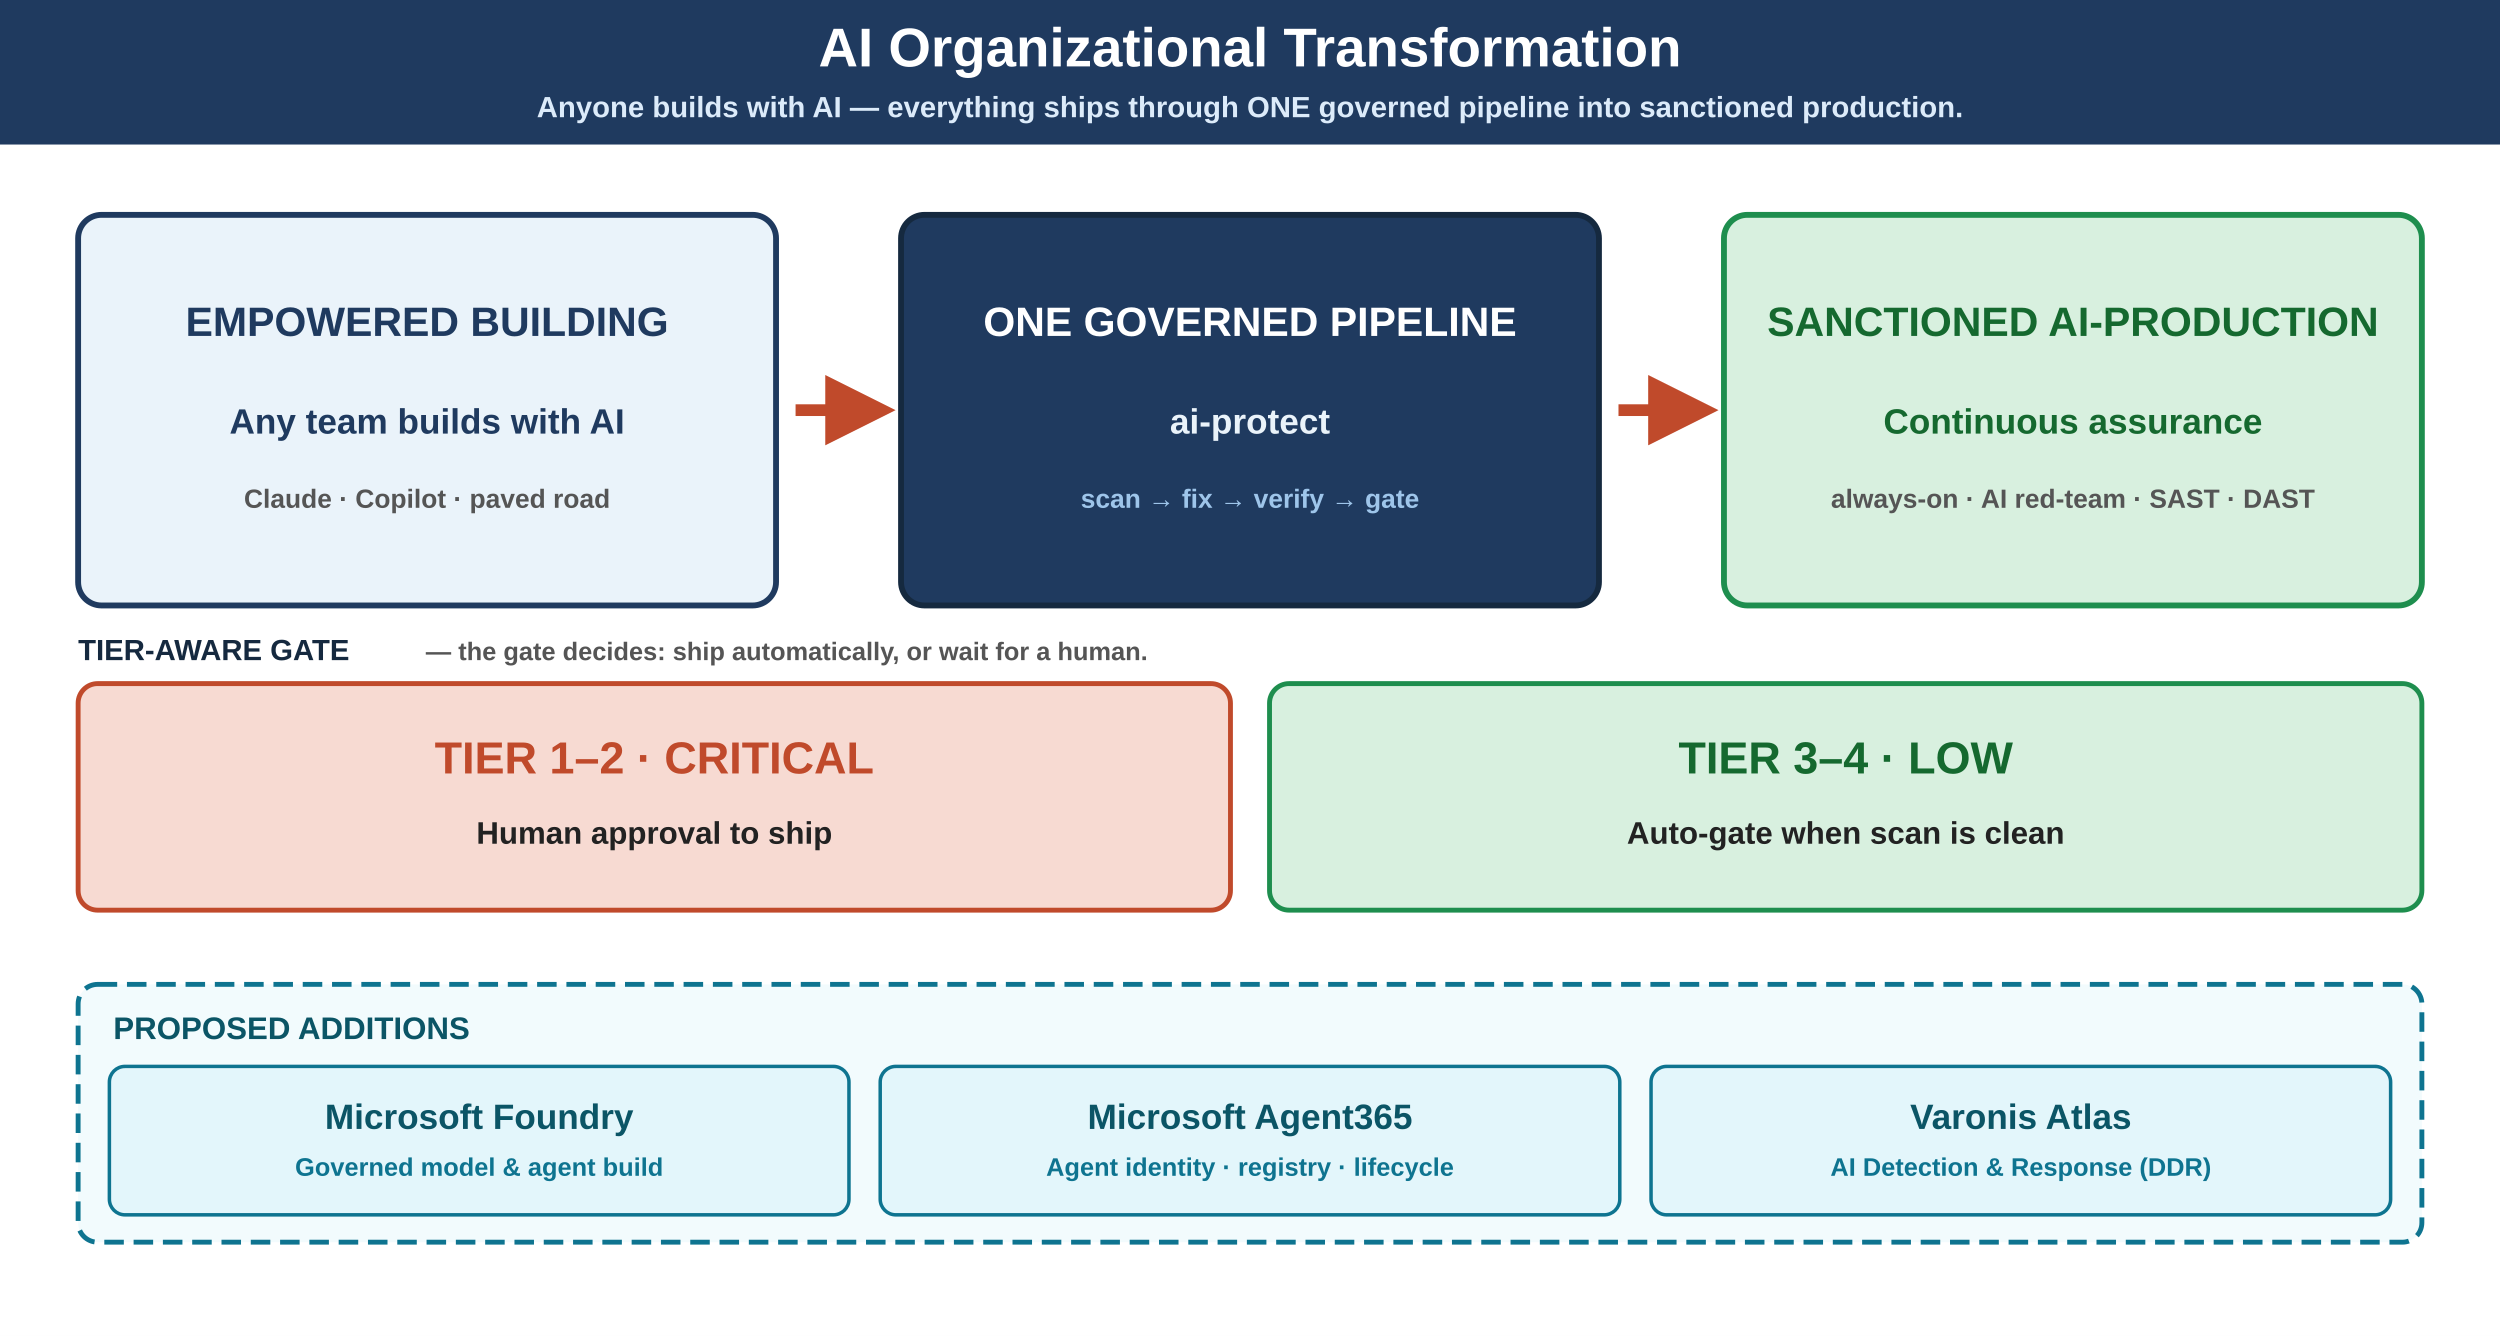
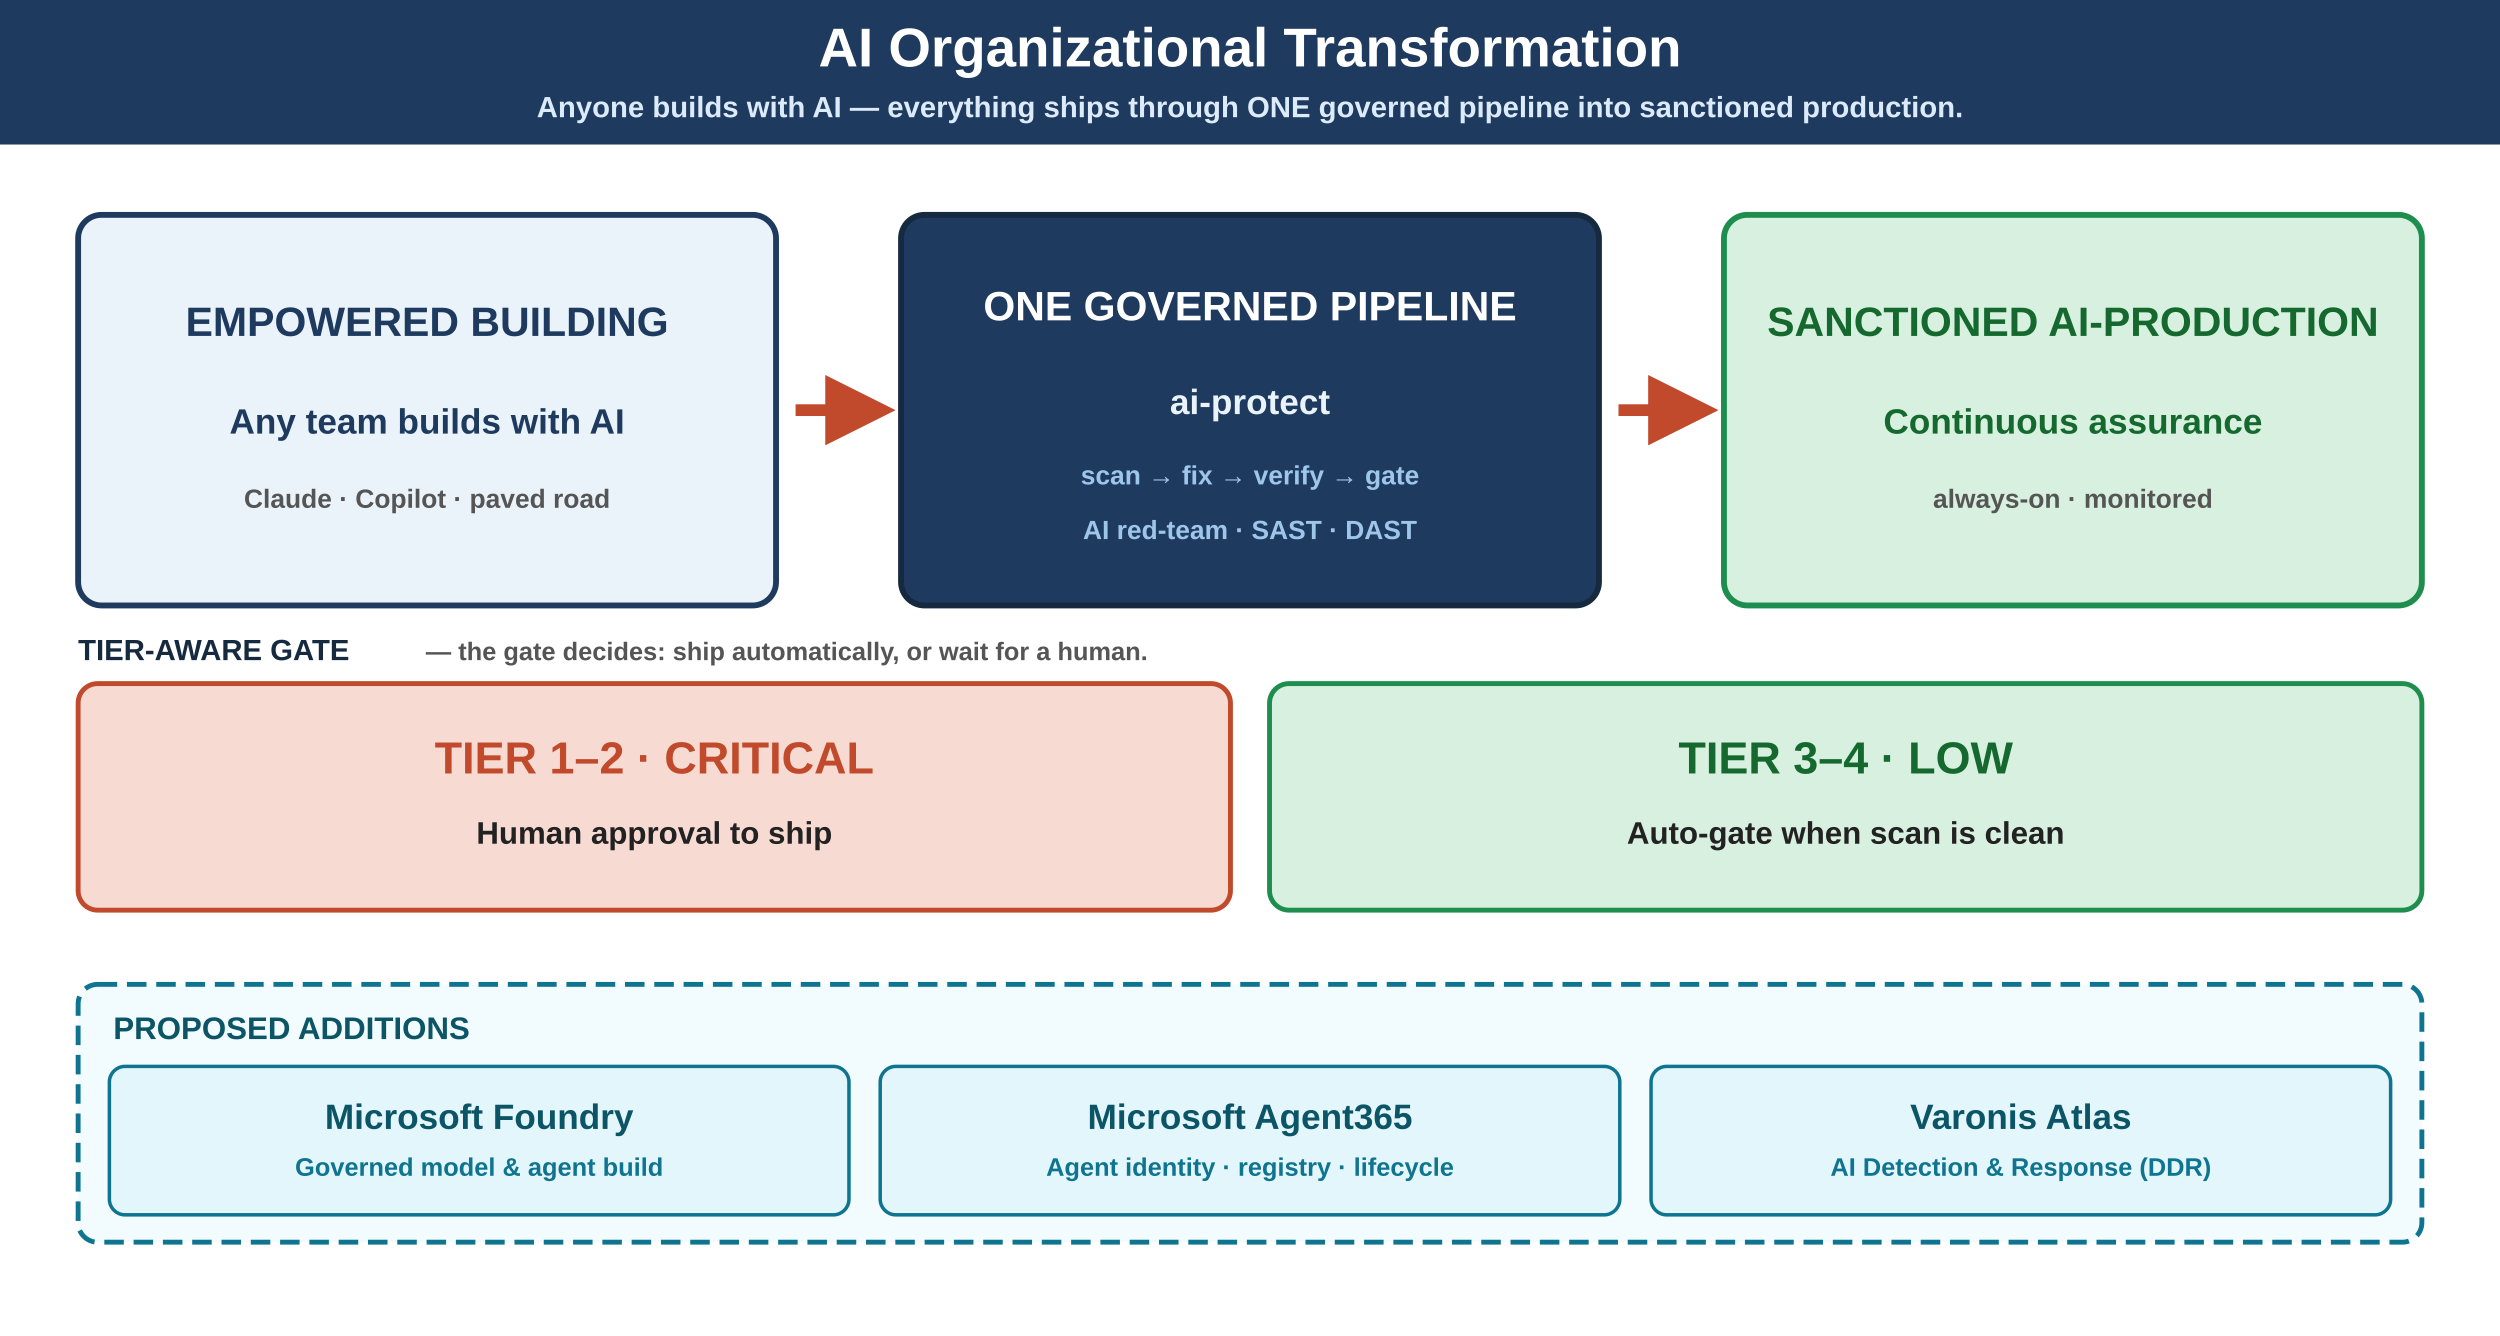
<svg xmlns="http://www.w3.org/2000/svg" width="1280" height="684" viewBox="0 0 1280 684" font-family="Arial, Helvetica, sans-serif">
  <defs>
    <marker id="arrBig" viewBox="0 0 10 10" refX="8" refY="5" markerWidth="6" markerHeight="6" orient="auto-start-reverse">
      <path d="M0 0 L10 5 L0 10 z" fill="#C04A2B" />
    </marker>
  </defs>
  <rect x="0" y="0" width="1280" height="684" fill="#FFFFFF" stroke="#FFFFFF" stroke-width="0" rx="0" ry="0" />
  <rect x="0" y="0" width="1280" height="74" fill="#1F3A5F" stroke="#1F3A5F" stroke-width="0" rx="0" ry="0" />
  <text x="640.0" y="34" font-size="28" fill="#FFFFFF" text-anchor="middle" font-weight="bold">AI Organizational Transformation</text>
  <text x="640.0" y="60" font-size="15" fill="#DCEBFA" text-anchor="middle" font-weight="bold">Anyone builds with AI — everything ships through ONE governed pipeline into sanctioned production.</text>
  <rect x="40.0" y="110" width="357.333" height="200" fill="#EAF3FA" stroke="#1F3A5F" stroke-width="3" rx="12" ry="12" />
  <text x="218.667" y="172" font-size="21" fill="#1F3A5F" text-anchor="middle" font-weight="bold">EMPOWERED BUILDING</text>
  <text x="218.667" y="222" font-size="18" fill="#1F3A5F" text-anchor="middle" font-weight="bold">Any team builds with AI</text>
  <text x="218.667" y="260" font-size="13.5" fill="#555555" text-anchor="middle" font-weight="bold">Claude · Copilot · paved road</text>
  <line x1="407.333" y1="210.0" x2="451.333" y2="210.0" stroke="#C04A2B" stroke-width="6" marker-end="url(#arrBig)" />
  <rect x="461.333" y="110" width="357.333" height="200" fill="#1F3A5F" stroke="#15293F" stroke-width="3" rx="12" ry="12" />
-   <text x="640.0" y="172" font-size="21" fill="#FFFFFF" text-anchor="middle" font-weight="bold">ONE GOVERNED PIPELINE</text>
-   <text x="640.0" y="222" font-size="18" fill="#EAF3FA" text-anchor="middle" font-weight="bold">ai-protect</text>
-   <text x="640.0" y="260" font-size="13.5" fill="#9EC5EA" text-anchor="middle" font-weight="bold">scan → fix → verify → gate</text>
+   <text x="640.0" y="164" font-size="21" fill="#FFFFFF" text-anchor="middle" font-weight="bold">ONE GOVERNED PIPELINE</text>
+   <text x="640.0" y="212" font-size="18" fill="#EAF3FA" text-anchor="middle" font-weight="bold">ai-protect</text>
+   <text x="640.0" y="248" font-size="13.5" fill="#9EC5EA" text-anchor="middle" font-weight="bold">scan → fix → verify → gate</text>
+   <text x="640.0" y="276" font-size="13.5" fill="#9EC5EA" text-anchor="middle" font-weight="bold">AI red-team · SAST · DAST</text>
  <line x1="828.667" y1="210.0" x2="872.667" y2="210.0" stroke="#C04A2B" stroke-width="6" marker-end="url(#arrBig)" />
  <rect x="882.667" y="110" width="357.333" height="200" fill="#D8F0DF" stroke="#1E8E4E" stroke-width="3" rx="12" ry="12" />
  <text x="1061.333" y="172" font-size="21" fill="#15692F" text-anchor="middle" font-weight="bold">SANCTIONED AI-PRODUCTION</text>
  <text x="1061.333" y="222" font-size="18" fill="#15692F" text-anchor="middle" font-weight="bold">Continuous assurance</text>
-   <text x="1061.333" y="260" font-size="13.5" fill="#555555" text-anchor="middle" font-weight="bold">always-on · AI red-team · SAST · DAST</text>
+   <text x="1061.333" y="260" font-size="13.5" fill="#555555" text-anchor="middle" font-weight="bold">always-on · monitored</text>
  <text x="40" y="338" font-size="15" fill="#15293F" text-anchor="start" font-weight="bold">TIER-AWARE GATE</text>
  <text x="218" y="338" font-size="13" fill="#555555" text-anchor="start" font-weight="bold">— the gate decides: ship automatically, or wait for a human.</text>
  <rect x="40" y="350" width="590.0" height="116" fill="#F7DAD2" stroke="#C04A2B" stroke-width="2.5" rx="10" ry="10" />
  <text x="335.0" y="396" font-size="23" fill="#C04A2B" text-anchor="middle" font-weight="bold">TIER 1–2 · CRITICAL</text>
  <text x="335.0" y="432" font-size="16" fill="#222222" text-anchor="middle" font-weight="bold">Human approval to ship</text>
  <rect x="650.0" y="350" width="590.0" height="116" fill="#D8F0DF" stroke="#1E8E4E" stroke-width="2.5" rx="10" ry="10" />
  <text x="945.0" y="396" font-size="23" fill="#15692F" text-anchor="middle" font-weight="bold">TIER 3–4 · LOW</text>
  <text x="945.0" y="432" font-size="16" fill="#222222" text-anchor="middle" font-weight="bold">Auto-gate when scan is clean</text>
  <rect x="40" y="504" width="1200" height="132" fill="#F2FBFD" stroke="#0E7490" stroke-width="2.5" rx="10" ry="10" stroke-dasharray="10 5" />
  <text x="58" y="532" font-size="16" fill="#0B5566" text-anchor="start" font-weight="bold">PROPOSED ADDITIONS</text>
  <rect x="56.0" y="546" width="378.667" height="76" fill="#E3F6FB" stroke="#0E7490" stroke-width="1.8" rx="8" ry="8" />
  <text x="245.333" y="578" font-size="18" fill="#0B5566" text-anchor="middle" font-weight="bold">Microsoft Foundry</text>
  <text x="245.333" y="602" font-size="13" fill="#0E7490" text-anchor="middle" font-weight="bold">Governed model &amp; agent build</text>
  <rect x="450.667" y="546" width="378.667" height="76" fill="#E3F6FB" stroke="#0E7490" stroke-width="1.8" rx="8" ry="8" />
  <text x="640.0" y="578" font-size="18" fill="#0B5566" text-anchor="middle" font-weight="bold">Microsoft Agent365</text>
  <text x="640.0" y="602" font-size="13" fill="#0E7490" text-anchor="middle" font-weight="bold">Agent identity · registry · lifecycle</text>
  <rect x="845.333" y="546" width="378.667" height="76" fill="#E3F6FB" stroke="#0E7490" stroke-width="1.8" rx="8" ry="8" />
  <text x="1034.667" y="578" font-size="18" fill="#0B5566" text-anchor="middle" font-weight="bold">Varonis Atlas</text>
  <text x="1034.667" y="602" font-size="13" fill="#0E7490" text-anchor="middle" font-weight="bold">AI Detection &amp; Response (DDR)</text>
</svg>
